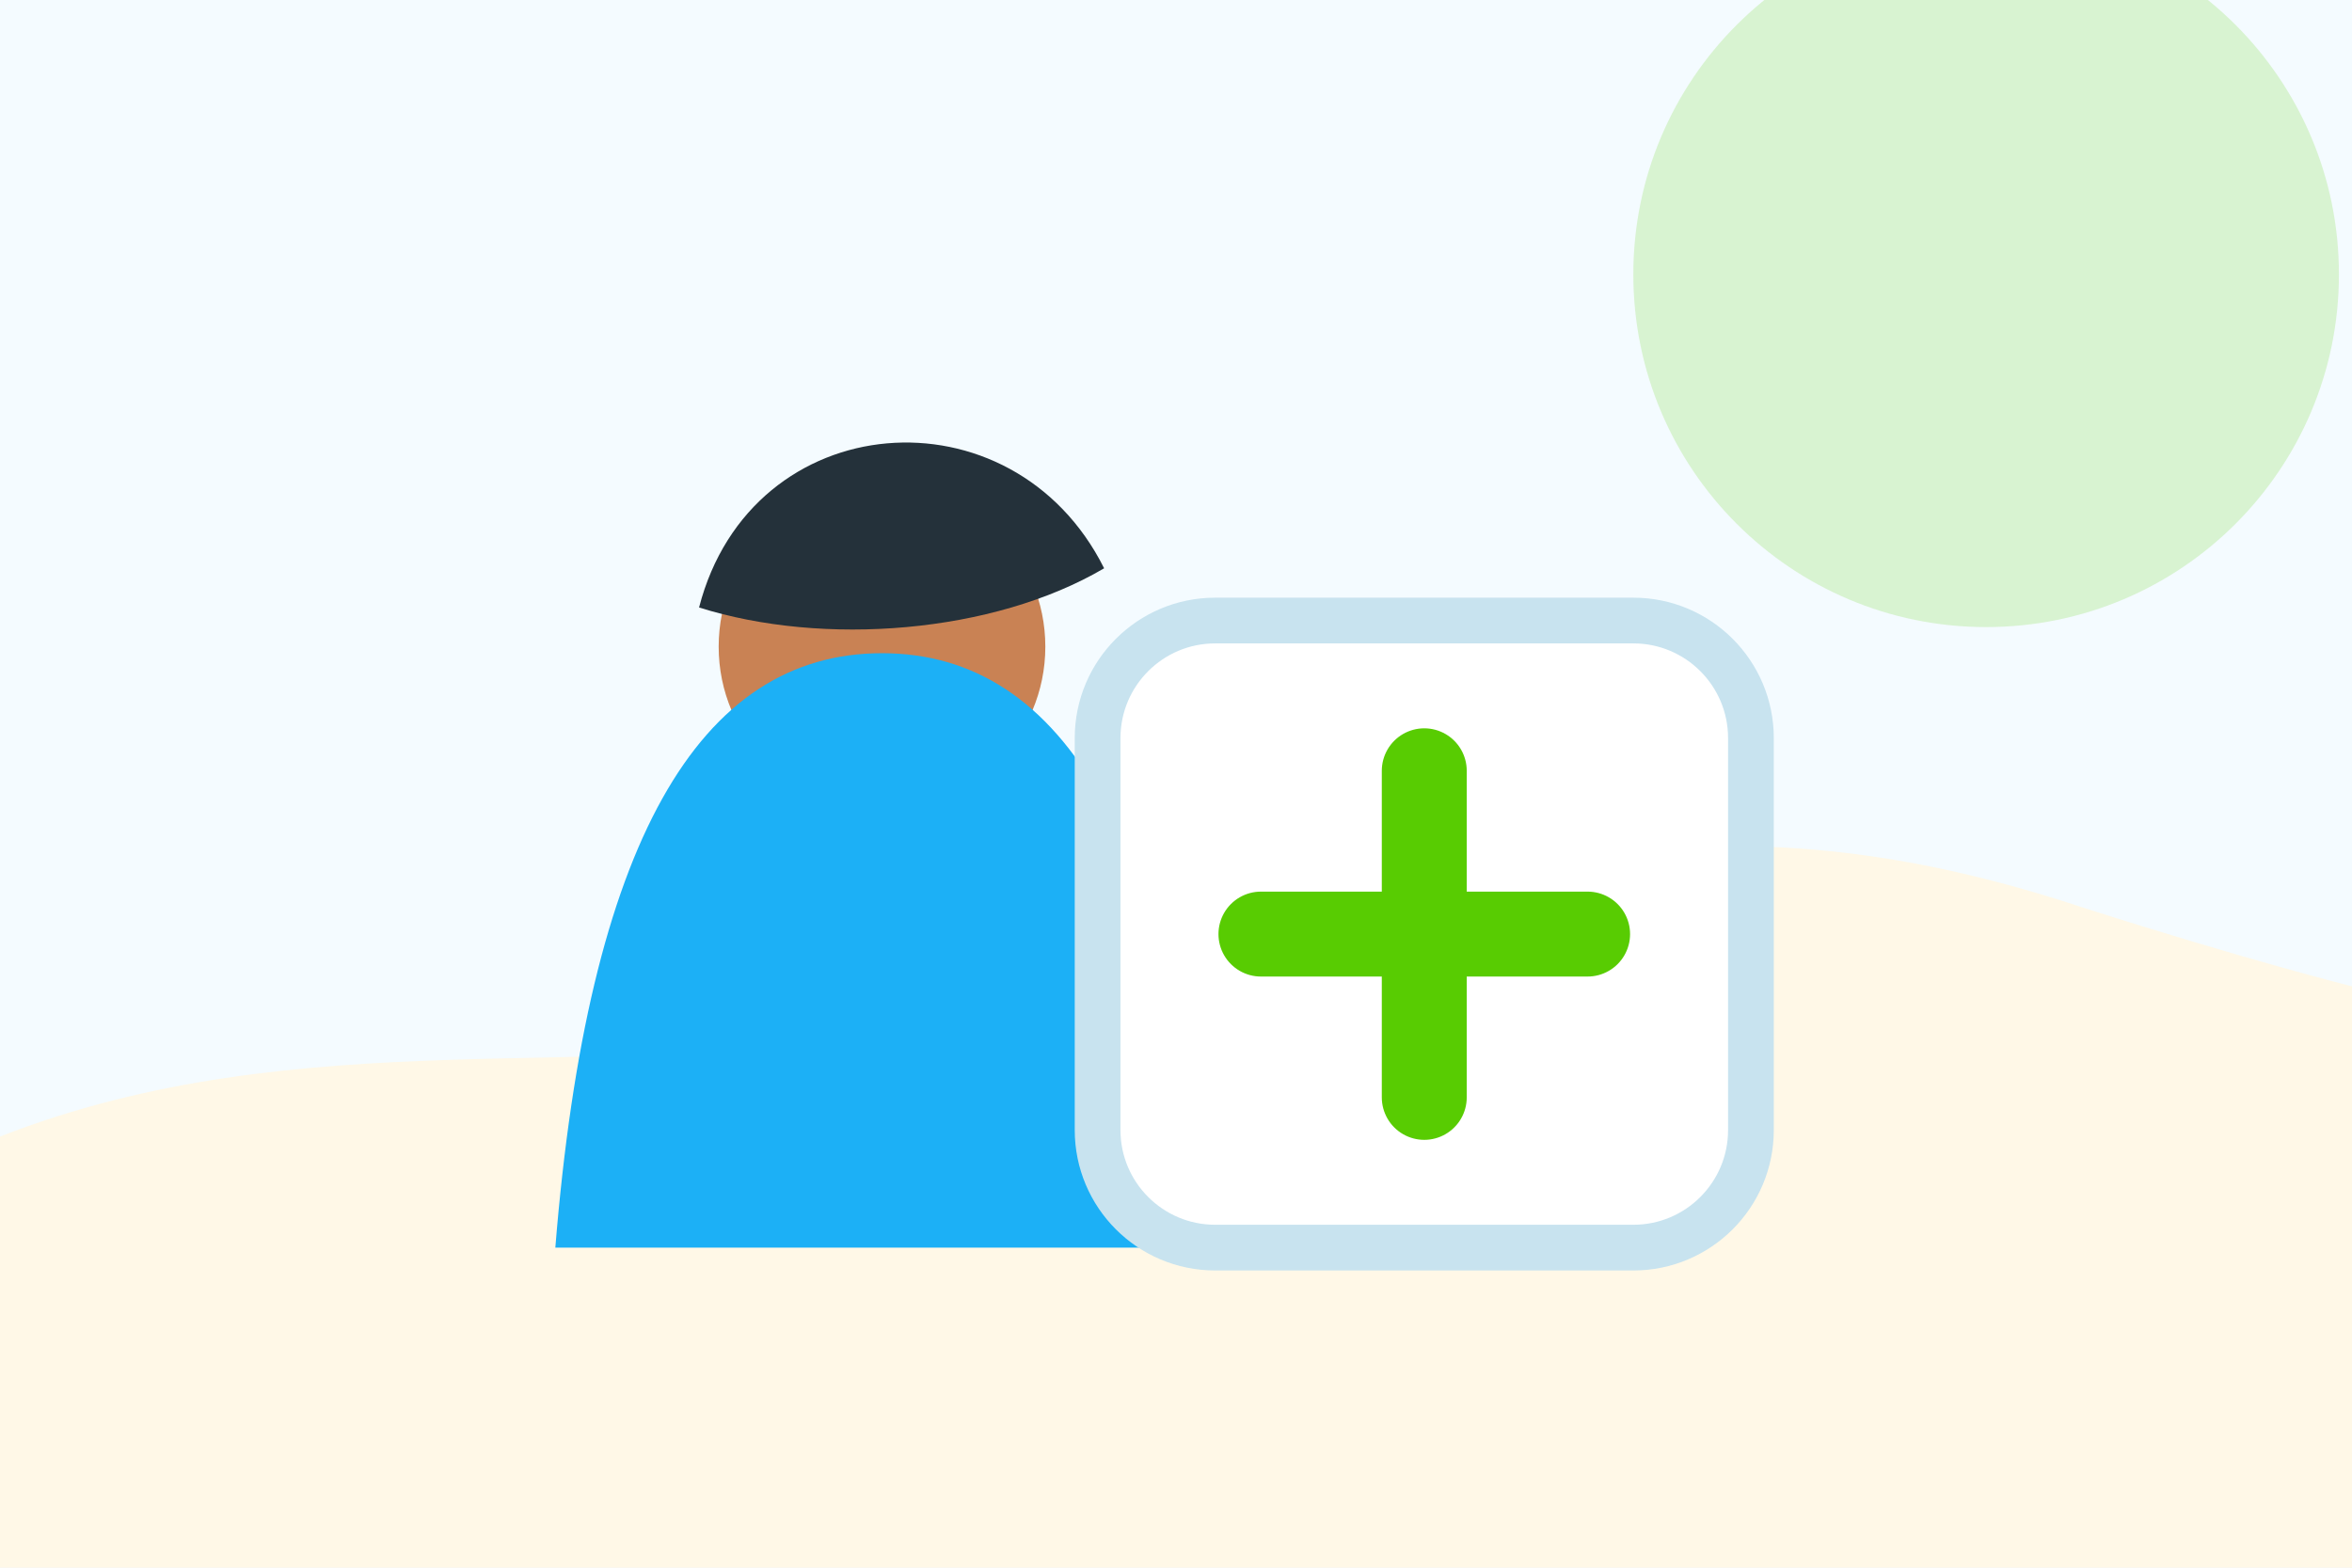
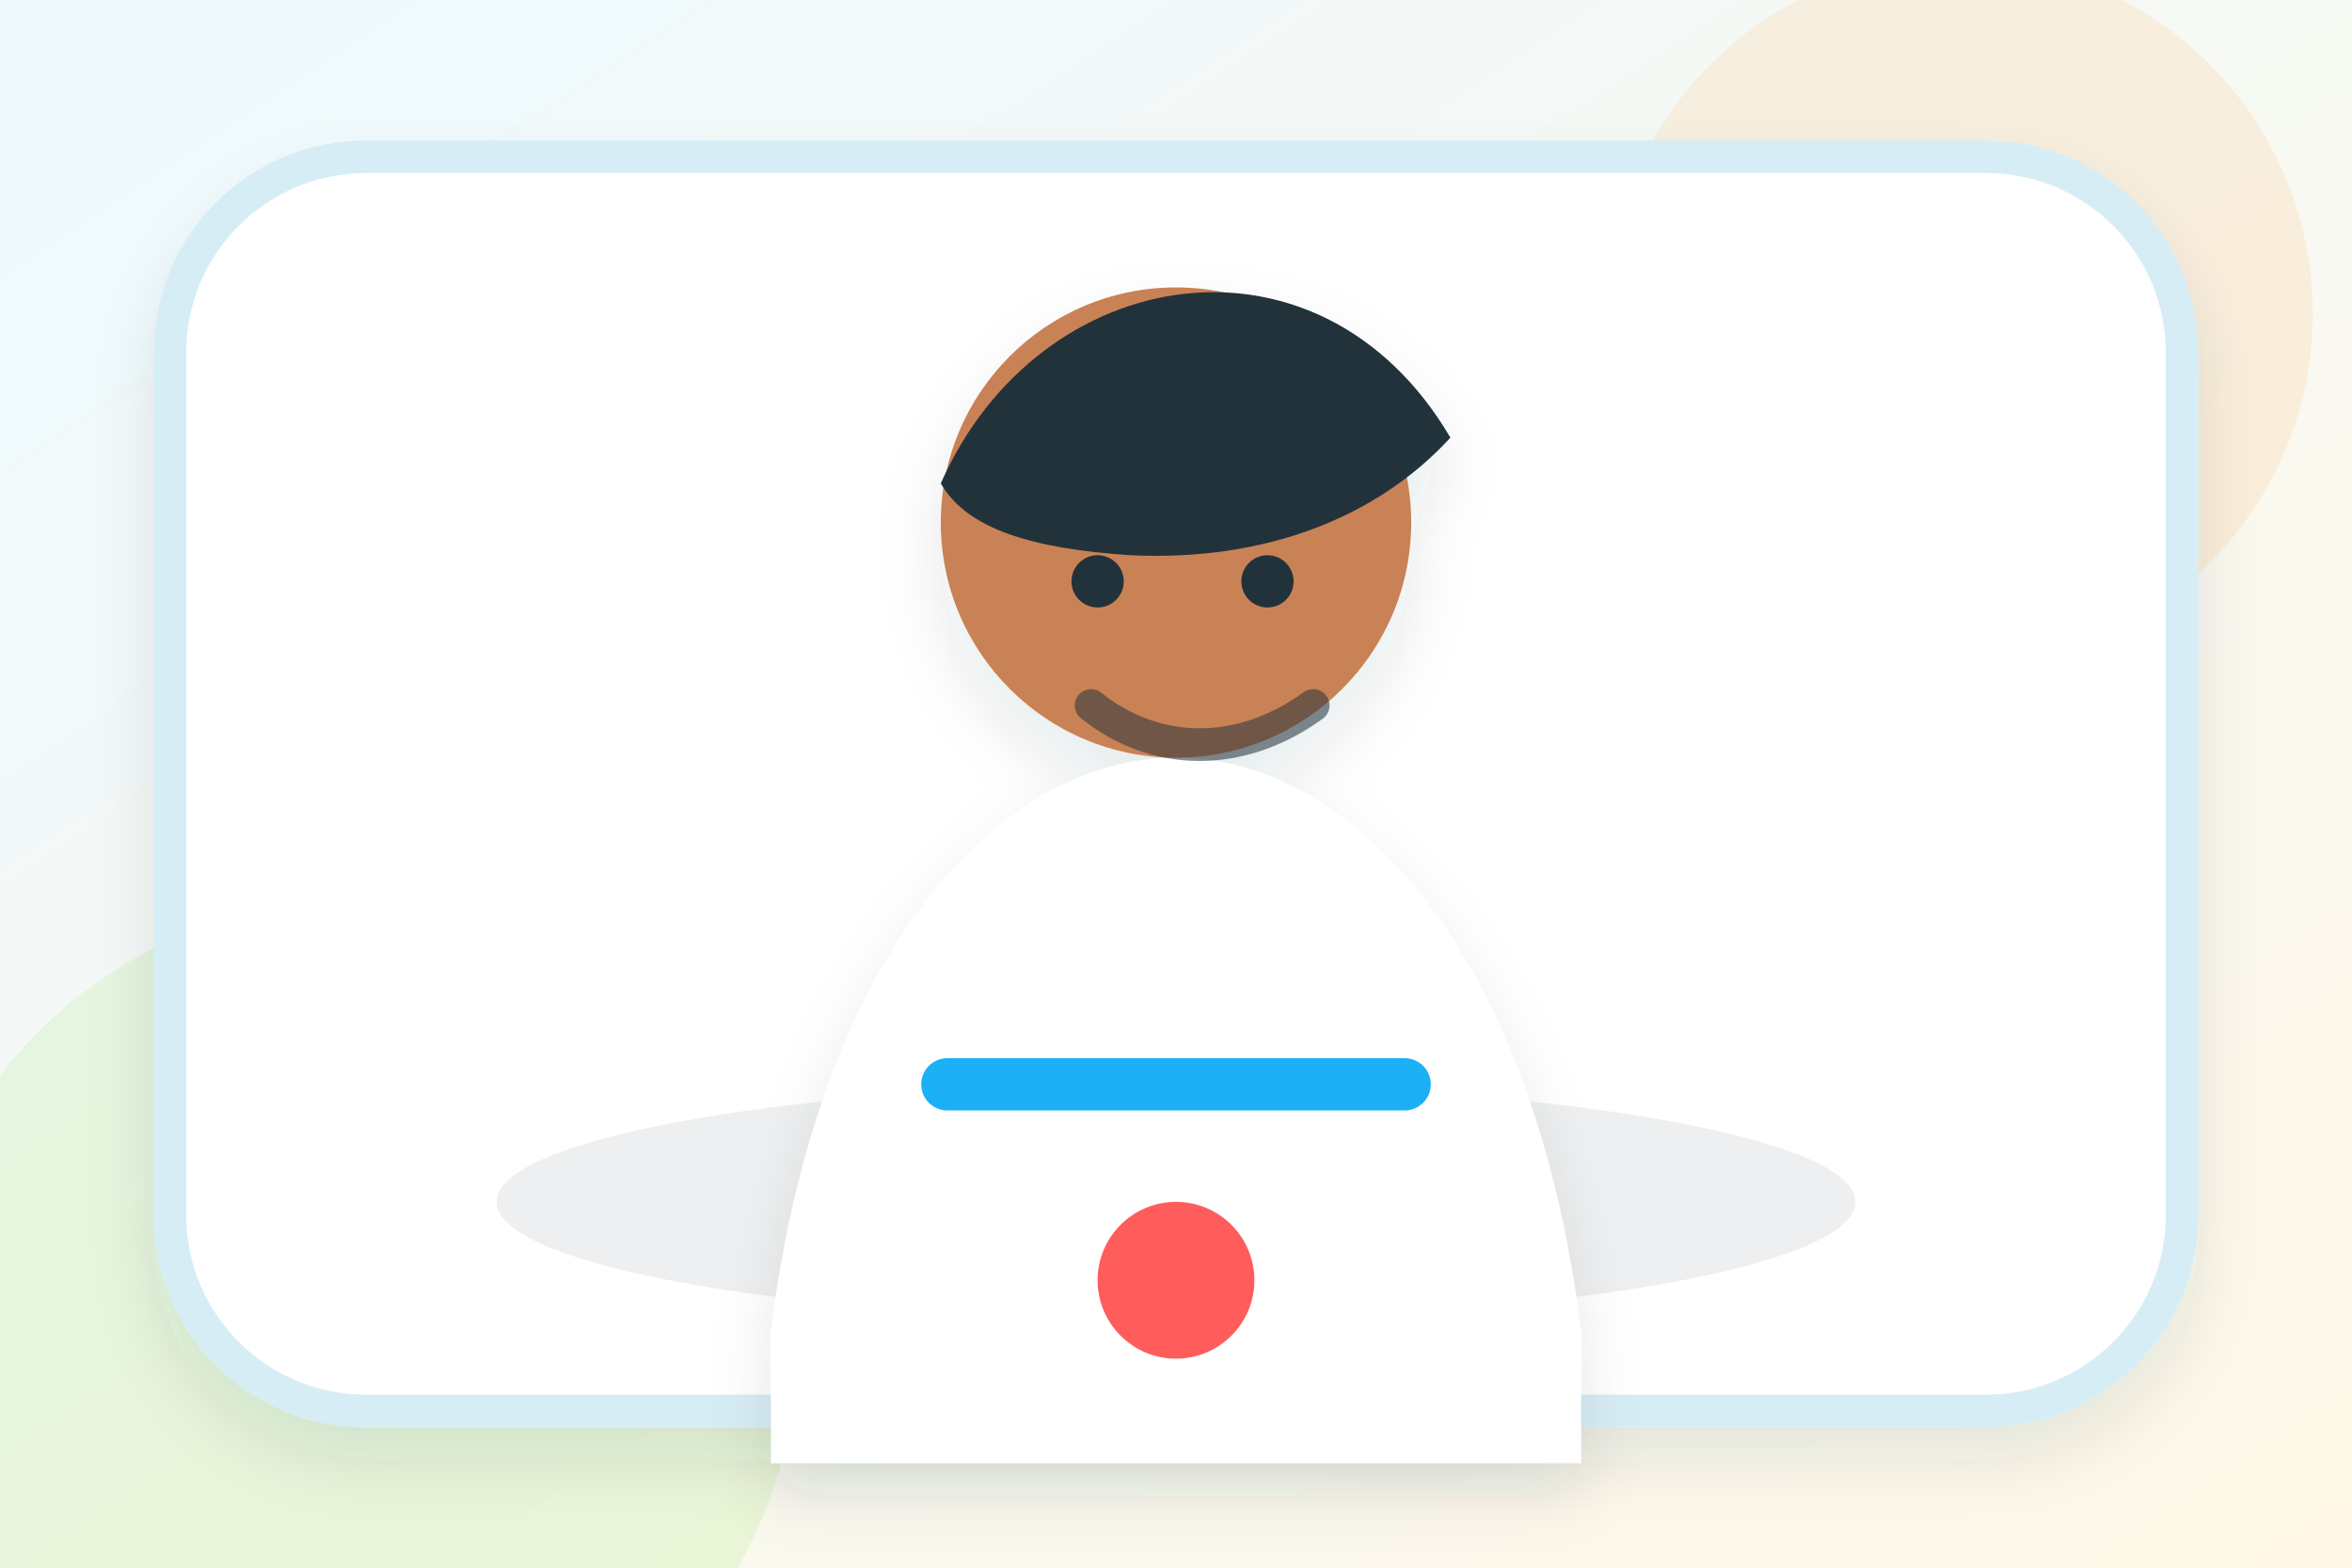
<svg xmlns="http://www.w3.org/2000/svg" viewBox="0 0 360 240" role="img" aria-labelledby="title desc">
-   <rect width="360" height="240" rx="0" fill="#f4fbff" />
-   <circle cx="304" cy="42" r="54" fill="#58cc02" opacity="0.18" />
-   <path d="M0 174c46-18 92-8 138-16 72-13 106-44 181-19 25 8 41 12 41 12v89H0z" fill="#fff8e7" />
-   <g transform="translate(135 137) scale(1)">
-     <circle cx="0" cy="-38" r="25" fill="#c98254" />
-     <path d="M-28 -44c8-31 48-34 62-6-17 10-43 12-62 6z" fill="#24313a" />
-     <path d="M-50 54c5-62 22-91 50-91s45 29 50 91z" fill="#1cb0f6" />
+   <defs>
+     <linearGradient id="w-bg" x1="0" y1="0" x2="1" y2="1">
+       <stop offset="0" stop-color="#effaff" />
+       <stop offset="1" stop-color="#fff8e8" />
+     </linearGradient>
+     <linearGradient id="w-blue" x1="0" y1="0" x2="1" y2="1">
+       <stop offset="0" stop-color="#6bd3ff" />
+       <stop offset="1" stop-color="#1cb0f6" />
+     </linearGradient>
+     <linearGradient id="w-green" x1="0" y1="0" x2="1" y2="1">
+       <stop offset="0" stop-color="#a7ea4e" />
+       <stop offset="1" stop-color="#58cc02" />
+     </linearGradient>
+     <linearGradient id="w-gold" x1="0" y1="0" x2="1" y2="1">
+       <stop offset="0" stop-color="#ffe37a" />
+       <stop offset="1" stop-color="#ffc800" />
+     </linearGradient>
+     <filter id="w-shadow" x="-20%" y="-20%" width="140%" height="150%">
+       <feDropShadow dx="0" dy="10" stdDeviation="10" flood-color="#24313a" flood-opacity="0.16" />
+     </filter>
+     <filter id="w-soft" x="-20%" y="-20%" width="140%" height="140%">
+       <feDropShadow dx="0" dy="5" stdDeviation="5" flood-color="#24313a" flood-opacity="0.10" />
+     </filter>
+   </defs>
+   <rect width="360" height="240" fill="url(#w-bg)" />
+   <circle cx="300" cy="48" r="54" fill="#ff9f43" opacity="0.13" />
+   <circle cx="54" cy="206" r="68" fill="#58cc02" opacity="0.10" />
+   <rect x="26" y="24" width="308" height="192" rx="30" fill="#fff" stroke="#d7edf5" stroke-width="5" filter="url(#w-soft)" />
+   <ellipse cx="180" cy="184" rx="104" ry="18" fill="#24313a" opacity="0.08" />
+   <g transform="translate(180 112) scale(1)" filter="url(#w-soft)">
+     <path d="M-62 92c7-58 35-88 62-88s55 30 62 88v20H-62z" fill="#fff" />
+     <circle cx="0" cy="-32" r="36" fill="#c98254" />
+     <path d="M-36-38c15-34 58-41 78-7-11 12-28 19-49 18-15-1-25-4-29-11z" fill="#24313a" />
+     <circle cx="-12" cy="-23" r="4" fill="#24313a" />
+     <circle cx="14" cy="-23" r="4" fill="#24313a" />
+     <path d="M-13-4c10 8 23 8 34 0" stroke="#24313a" stroke-width="5" stroke-linecap="round" fill="none" opacity=".55" />
+     <path d="M-35 54h70" stroke="#1cb0f6" stroke-width="8" stroke-linecap="round" />
+     <circle cx="0" cy="84" r="12" fill="#ff5c5c" />
  </g>
-   <rect x="168" y="95" width="100" height="96" rx="18" fill="#fff" stroke="#c8e3ef" stroke-width="7" />
-   <path d="M218 118v50M193 143h50" stroke="#58cc02" stroke-width="13" stroke-linecap="round" />
</svg>
